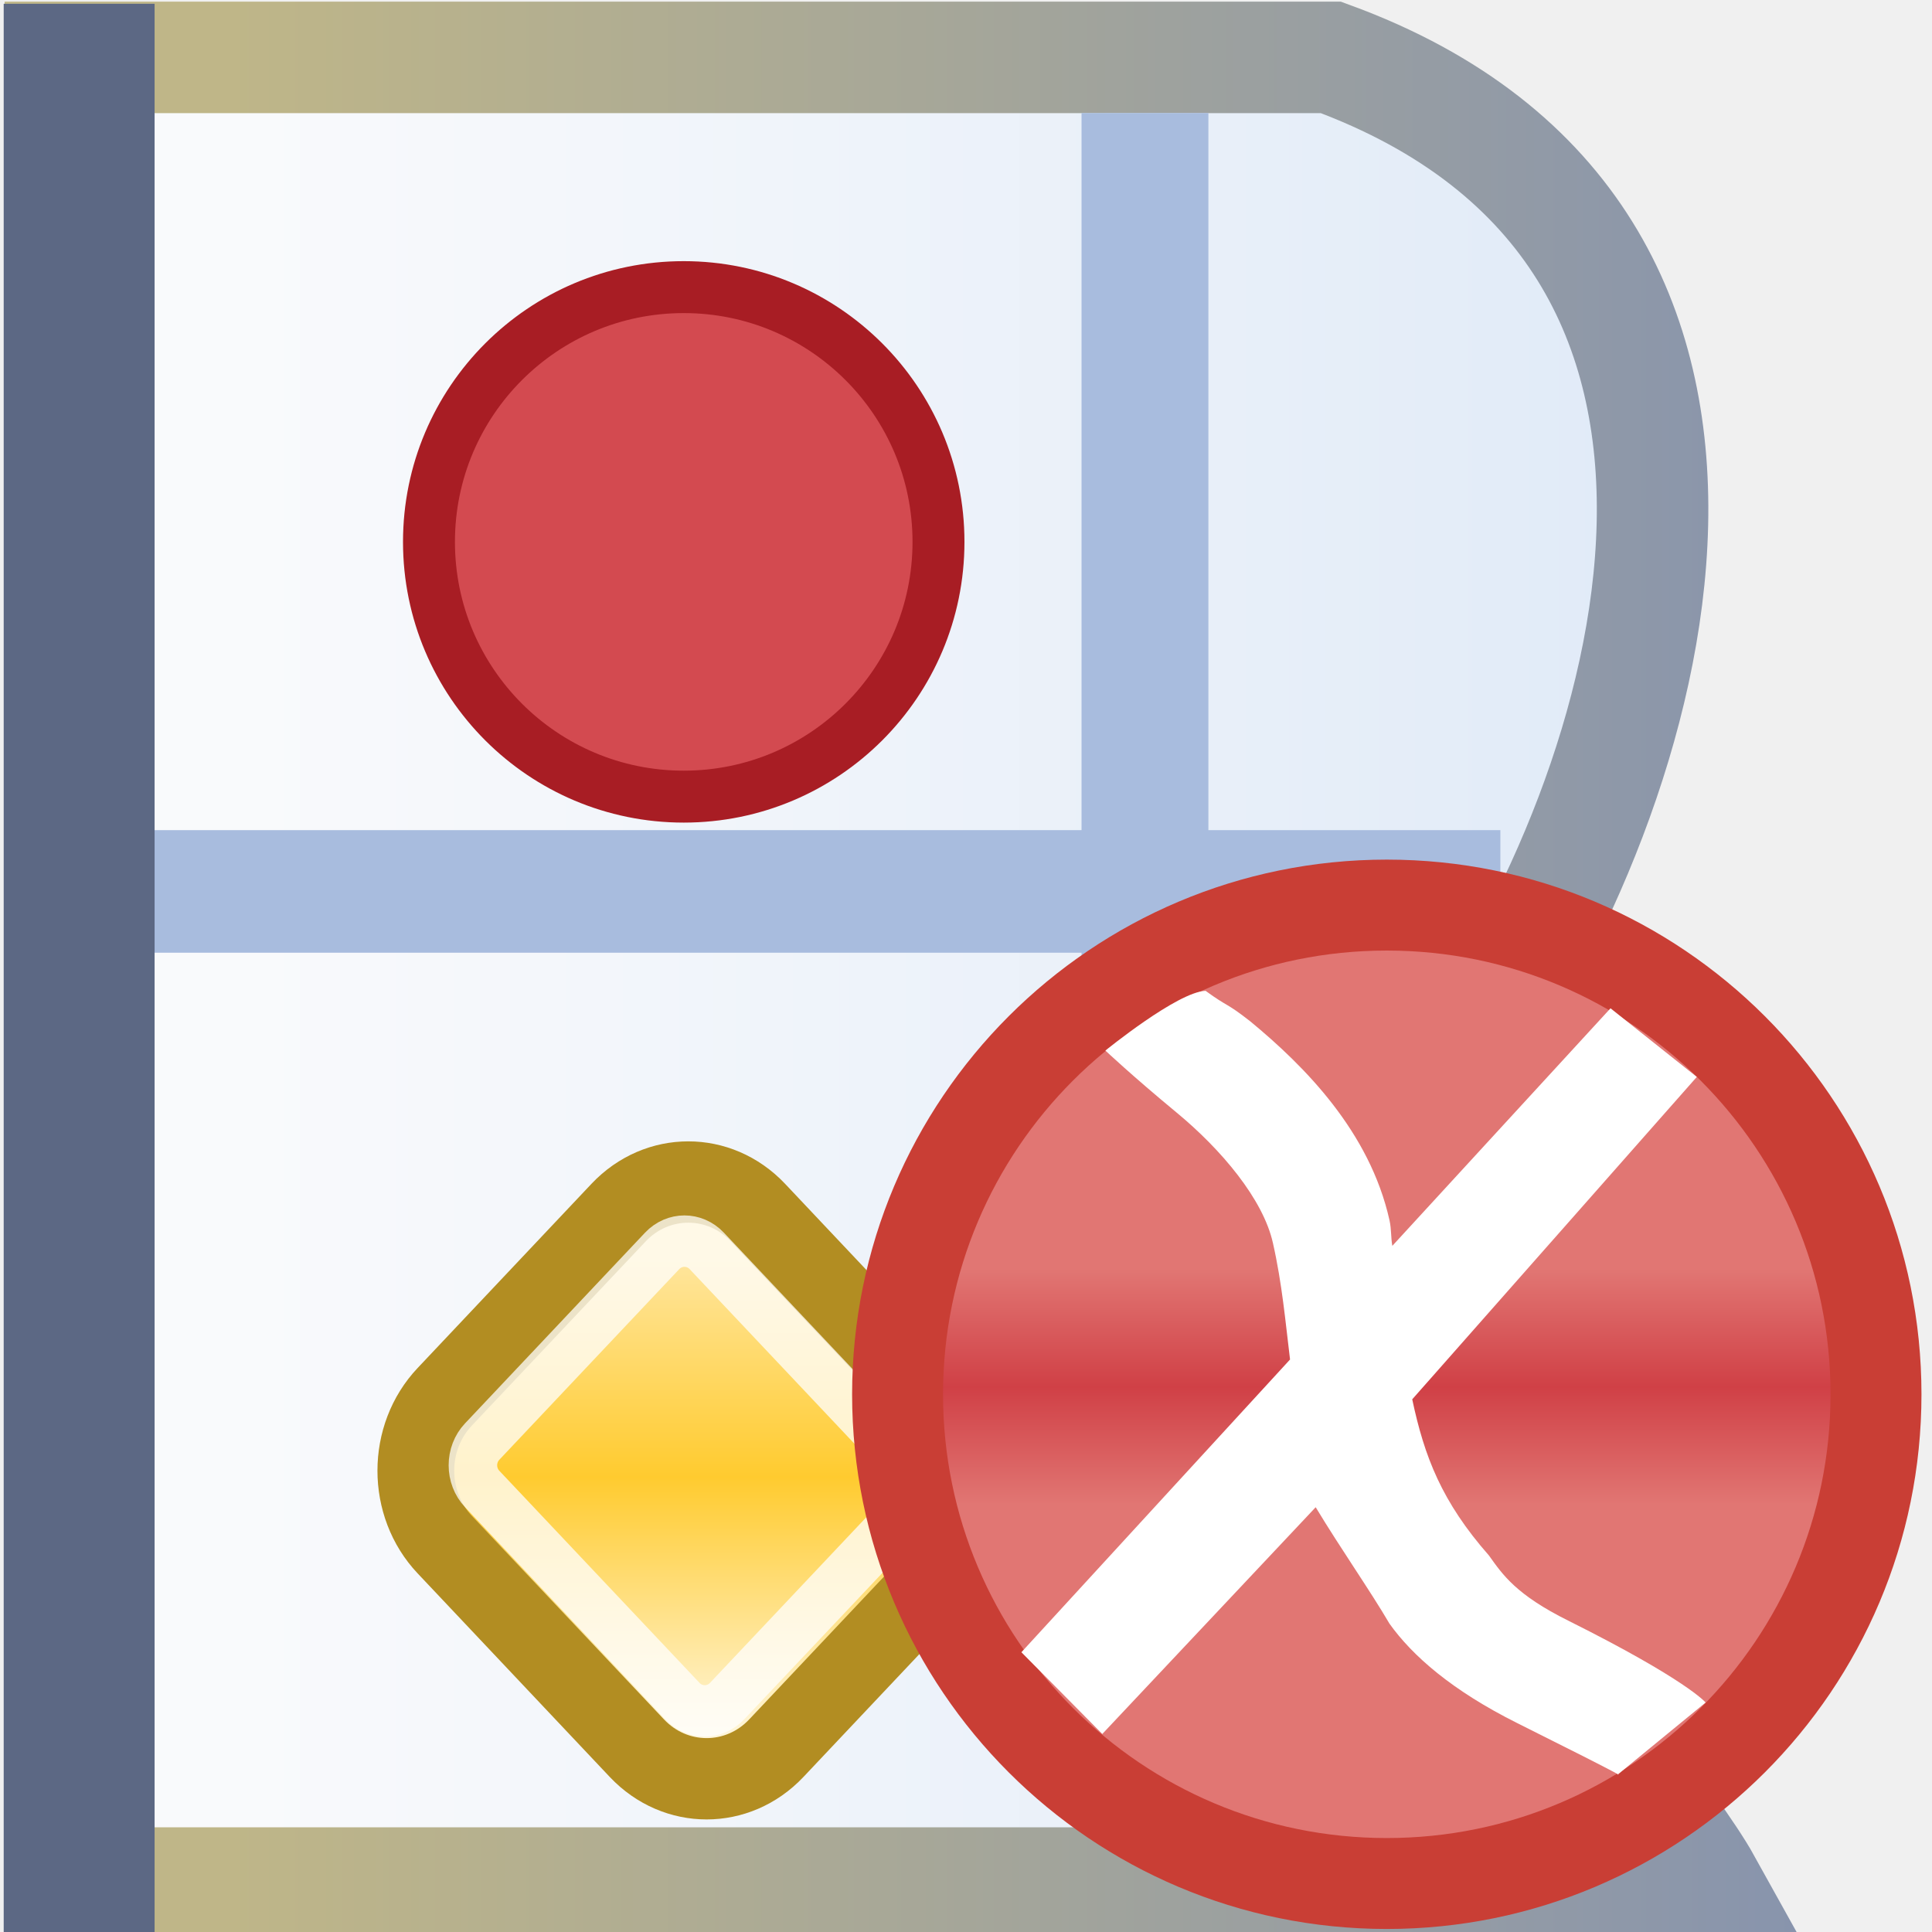
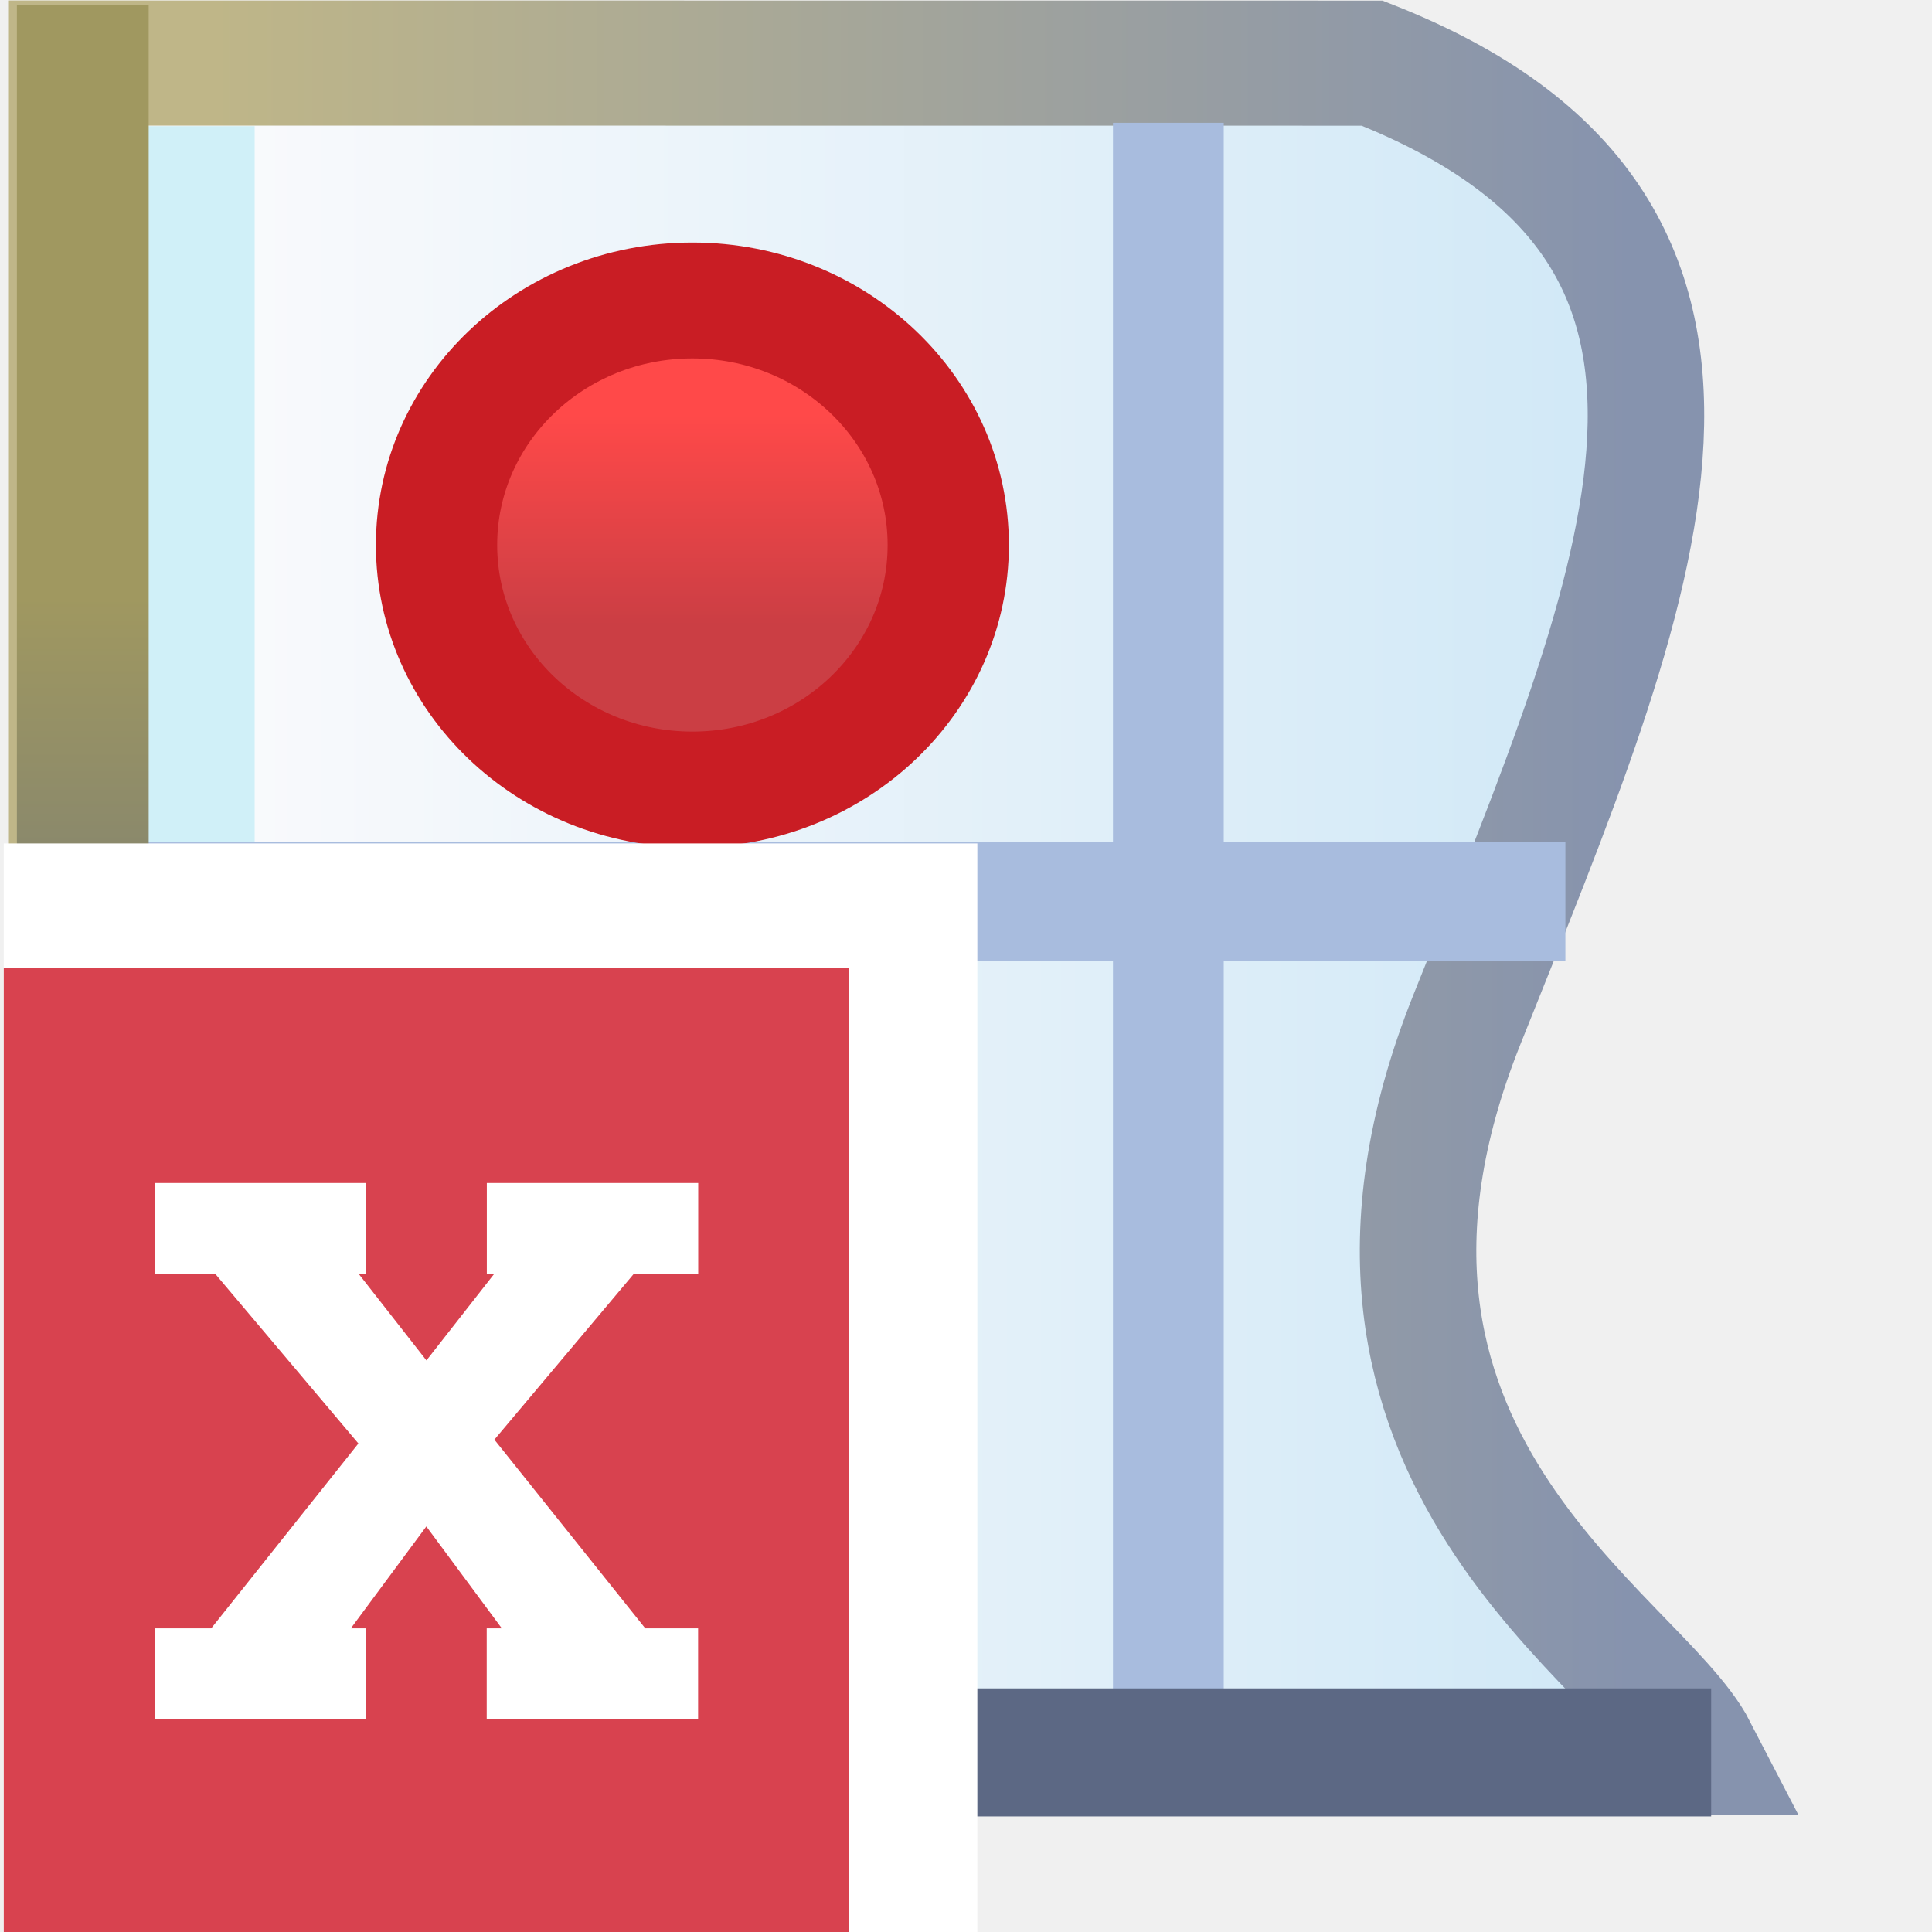
<svg xmlns="http://www.w3.org/2000/svg" xmlns:xlink="http://www.w3.org/1999/xlink" width="16" height="16" id="svg2" version="1.1">
  <defs id="defs4">
    <linearGradient id="linearGradient5105">
      <stop style="stop-color:#bfb688;stop-opacity:1;" offset="0" id="stop5107" />
      <stop style="stop-color:#8693ae;stop-opacity:1" offset="1" id="stop5109" />
    </linearGradient>
    <linearGradient id="linearGradient5255">
      <stop style="stop-color:#f9fafc;stop-opacity:1" offset="0" id="stop5257" />
      <stop style="stop-color:#dee9f7;stop-opacity:1" offset="1" id="stop5259" />
    </linearGradient>
    <linearGradient id="linearGradient4903-7-7-52">
      <stop id="stop4905-2-3-9" offset="0" style="stop-color:#ffe69f;stop-opacity:1" />
      <stop style="stop-color:#ffcb2f;stop-opacity:1" offset="0.415" id="stop4911-4-9-2" />
      <stop id="stop4907-3-6-1" offset="1" style="stop-color:#ffffff;stop-opacity:1" />
    </linearGradient>
-     <linearGradient xlink:href="#linearGradient5255" id="linearGradient18366" gradientUnits="userSpaceOnUse" gradientTransform="matrix(1.382308,0,0,0.9807125,-6.264242,20.04421)" x1="22.879" y1="1037.211" x2="22.879" y2="1051.027" />
-     <linearGradient xlink:href="#linearGradient5105" id="linearGradient18368" gradientUnits="userSpaceOnUse" gradientTransform="matrix(1.382308,0,0,0.9807125,20.35621,20.04421)" x1="9.171" y1="1036.943" x2="9.171" y2="1051.68" />
+     <linearGradient xlink:href="#linearGradient5255" id="linearGradient18366" gradientUnits="userSpaceOnUse" gradientTransform="matrix(1.382308,0,0,0.9807125,-6.2406,20.04421)" x1="22.879" y1="1037.211" x2="22.879" y2="1051.027" />
+     <linearGradient xlink:href="#linearGradient5105" id="linearGradient18368" gradientUnits="userSpaceOnUse" gradientTransform="matrix(1.382308,0,0,0.9807125,20.37985,20.04421)" x1="9.171" y1="1036.943" x2="9.171" y2="1051.68" />
    <linearGradient xlink:href="#linearGradient4903-7-7-52" id="linearGradient20355" gradientUnits="userSpaceOnUse" gradientTransform="matrix(0.7216023,0,0,0.7216023,246.5466,-1265.794)" x1="733.184" y1="727.802" x2="738.317" y2="732.935" />
    <linearGradient id="linearGradient10798-1-9-3-7-1-15-1-7-6-1">
      <stop id="stop10800-5-2-1-8-2-8-1-7-3-7" offset="0" style="stop-color:#e17673;stop-opacity:1;" />
      <stop style="stop-color:#d04046;stop-opacity:1;" offset="0.5" id="stop10806-6-8-5-3-2-95-0-5-4-8" />
      <stop id="stop10802-1-5-3-0-2-0-9-8-4-3" offset="1" style="stop-color:#e17673;stop-opacity:1;" />
    </linearGradient>
    <linearGradient y2="465.527" x2="388.637" y1="470.63" x1="388.637" gradientUnits="userSpaceOnUse" id="linearGradient8163-2" xlink:href="#linearGradient10798-1-9-3-7-1-15-1-7-6-1" />
+     <linearGradient xlink:href="#linearGradient3852" id="linearGradient3858" x1="385.984" y1="462.57" x2="385.984" y2="471.699" gradientUnits="userSpaceOnUse" />
+     <linearGradient id="linearGradient3852">
+       <stop style="stop-color:#ff4949;stop-opacity:1" offset="0" id="stop3854" />
+       <stop style="stop-color:#cb3e44;stop-opacity:1" offset="1" id="stop3856" />
+     </linearGradient>
+     <linearGradient y2="471.699" x2="385.984" y1="462.57" x1="385.984" gradientUnits="userSpaceOnUse" id="linearGradient3060" xlink:href="#linearGradient3852" />
+     <linearGradient y2="471.699" x2="385.984" y1="462.57" x1="385.984" gradientUnits="userSpaceOnUse" id="linearGradient3060-8" xlink:href="#linearGradient3852-6" />
+     <linearGradient id="linearGradient3852-6">
+       <stop style="stop-color:#ff4949;stop-opacity:1" offset="0" id="stop3854-6" />
+       <stop style="stop-color:#cb3e44;stop-opacity:1" offset="1" id="stop3856-5" />
+     </linearGradient>
+     <linearGradient y2="471.699" x2="385.984" y1="462.57" x1="385.984" gradientUnits="userSpaceOnUse" id="linearGradient3057" xlink:href="#linearGradient3852-6" />
+     <linearGradient xlink:href="#linearGradient5081" id="linearGradient3067" gradientUnits="userSpaceOnUse" x1="3.383" y1="7.016" x2="3.383" y2="0.982" />
+     <linearGradient id="linearGradient5081">
+       <stop id="stop5083" offset="0" style="stop-color:#ffe296;stop-opacity:1" />
+       <stop style="stop-color:#f8d880;stop-opacity:1" offset="0.5" id="stop5089" />
+       <stop id="stop5085" offset="1" style="stop-color:#fffcd3;stop-opacity:1" />
+     </linearGradient>
+     <linearGradient xlink:href="#linearGradient5091" id="linearGradient3069" gradientUnits="userSpaceOnUse" x1="6.389" y1="7.237" x2="6.389" y2="0.393" />
+     <linearGradient id="linearGradient5091">
+       <stop id="stop5093" offset="0" style="stop-color:#c6852e;stop-opacity:1" />
+       <stop id="stop5095" offset="1" style="stop-color:#e1a555;stop-opacity:1" />
+     </linearGradient>
+     <linearGradient xlink:href="#linearGradient3852-8" id="linearGradient3858-3" x1="385.984" y1="462.57" x2="385.984" y2="471.699" gradientUnits="userSpaceOnUse" />
+     <linearGradient id="linearGradient3852-8">
+       <stop style="stop-color:#ff4949;stop-opacity:1" offset="0" id="stop3854-7" />
+       <stop style="stop-color:#cb3e44;stop-opacity:1" offset="1" id="stop3856-1" />
+     </linearGradient>
+     <linearGradient xlink:href="#linearGradient4903-7-7-52-1" id="linearGradient20355-0" gradientUnits="userSpaceOnUse" gradientTransform="matrix(0.7216023,0,0,0.7216023,246.5466,-1265.794)" x1="733.184" y1="727.802" x2="738.317" y2="732.935" />
+     <linearGradient id="linearGradient4903-7-7-52-1">
+       <stop id="stop4905-2-3-9-0" offset="0" style="stop-color:#ffe69f;stop-opacity:1" />
+       <stop style="stop-color:#ffcb2f;stop-opacity:1" offset="0.415" id="stop4911-4-9-2-2" />
+       <stop id="stop4907-3-6-1-0" offset="1" style="stop-color:#ffffff;stop-opacity:1" />
+     </linearGradient>
+     <linearGradient xlink:href="#linearGradient5255-8" id="linearGradient18366-9" gradientUnits="userSpaceOnUse" gradientTransform="matrix(1.290757,0,0,0.9157589,-4.820673,87.268)" x1="22.879" y1="1037.211" x2="22.879" y2="1051.027" />
+     <linearGradient id="linearGradient5255-8">
+       <stop style="stop-color:#f9fafc;stop-opacity:1" offset="0" id="stop5257-2" />
+       <stop style="stop-color:#dee9f7;stop-opacity:1" offset="1" id="stop5259-0" />
+     </linearGradient>
+     <linearGradient xlink:href="#linearGradient5105-3" id="linearGradient18368-6" gradientUnits="userSpaceOnUse" gradientTransform="matrix(1.290757,0,0,0.9157589,20.03668,87.268)" x1="9.171" y1="1036.943" x2="9.171" y2="1051.68" />
+     <linearGradient id="linearGradient5105-3">
+       <stop style="stop-color:#bfb688;stop-opacity:1;" offset="0" id="stop5107-9" />
+       <stop style="stop-color:#8693ae;stop-opacity:1" offset="1" id="stop5109-7" />
+     </linearGradient>
+     <linearGradient y2="1051.027" x2="22.879" y1="1037.211" x1="22.879" gradientTransform="matrix(0,1.206442,0.8559398,0,-885.8378,1017.348)" gradientUnits="userSpaceOnUse" id="linearGradient3134" xlink:href="#linearGradient5255-8" />
+     <linearGradient y2="1051.68" x2="9.171" y1="1036.943" x1="9.171" gradientTransform="matrix(0,1.206442,0.8559398,0,-885.8378,1040.581)" gradientUnits="userSpaceOnUse" id="linearGradient3136" xlink:href="#linearGradient5105-3" />
+     <linearGradient xlink:href="#linearGradient5255-8" id="linearGradient3147" gradientUnits="userSpaceOnUse" gradientTransform="matrix(0,1.206442,0.8559398,0,-885.8378,1017.348)" x1="22.879" y1="1037.211" x2="22.879" y2="1051.027" />
+     <linearGradient xlink:href="#linearGradient5105-3" id="linearGradient3149" gradientUnits="userSpaceOnUse" gradientTransform="matrix(0,1.206442,0.8559398,0,-885.8378,1040.581)" x1="9.171" y1="1036.943" x2="9.171" y2="1051.68" />
+     <linearGradient xlink:href="#linearGradient4903-7-7-52-1" id="linearGradient3151" gradientUnits="userSpaceOnUse" gradientTransform="matrix(0.7216023,0,0,0.7216023,246.5466,-1265.794)" x1="733.184" y1="727.802" x2="738.317" y2="732.935" />
+     <linearGradient xlink:href="#linearGradient3852-8" id="linearGradient3153" gradientUnits="userSpaceOnUse" x1="385.984" y1="462.57" x2="385.984" y2="471.699" />
+     <linearGradient xlink:href="#linearGradient5255-5" id="linearGradient3807" gradientUnits="userSpaceOnUse" gradientTransform="matrix(1.382308,0,0,0.9807125,-6.192931,20.04421)" x1="22.879" y1="1037.211" x2="22.879" y2="1051.027" />
+     <linearGradient id="linearGradient5255-5">
+       <stop style="stop-color:#f9fafc;stop-opacity:1" offset="0" id="stop5257-3" />
+       <stop style="stop-color:#d2e9f7;stop-opacity:1;" offset="1" id="stop5259-8" />
+     </linearGradient>
+     <linearGradient xlink:href="#linearGradient5105-8" id="linearGradient3809" gradientUnits="userSpaceOnUse" gradientTransform="matrix(1.382308,0,0,0.9807125,20.42752,20.04421)" x1="9.171" y1="1036.943" x2="9.171" y2="1051.68" />
+     <linearGradient id="linearGradient5105-8">
+       <stop style="stop-color:#bfb688;stop-opacity:1;" offset="0" id="stop5107-0" />
+       <stop style="stop-color:#8693ae;stop-opacity:1" offset="1" id="stop5109-6" />
+     </linearGradient>
+     <linearGradient xlink:href="#linearGradient3840" id="linearGradient3846" x1="1035.598" y1="28.696" x2="1035.598" y2="21.129" gradientUnits="userSpaceOnUse" />
+     <linearGradient id="linearGradient3840">
+       <stop style="stop-color:#5c6884;stop-opacity:1;" offset="0" id="stop3842" />
+       <stop style="stop-color:#a09860;stop-opacity:1;" offset="1" id="stop3844" />
+     </linearGradient>
+     <linearGradient xlink:href="#linearGradient4903-7-7-52-3" id="linearGradient3027" gradientUnits="userSpaceOnUse" gradientTransform="matrix(0.7216023,0,0,0.7216023,246.5466,-1265.794)" x1="733.184" y1="727.802" x2="738.317" y2="732.935" />
+     <linearGradient id="linearGradient4903-7-7-52-3">
+       <stop id="stop4905-2-3-9-2" offset="0" style="stop-color:#ffe69f;stop-opacity:1" />
+       <stop style="stop-color:#ffcb2f;stop-opacity:1" offset="0.415" id="stop4911-4-9-2-1" />
+       <stop id="stop4907-3-6-1-6" offset="1" style="stop-color:#ffffff;stop-opacity:1" />
+     </linearGradient>
+     <linearGradient y2="471.699" x2="385.984" y1="462.57" x1="385.984" gradientUnits="userSpaceOnUse" id="linearGradient3048" xlink:href="#linearGradient3852-1" />
+     <linearGradient id="linearGradient3852-1">
+       <stop style="stop-color:#ff4949;stop-opacity:1" offset="0" id="stop3854-7-7" />
+       <stop style="stop-color:#cb3e44;stop-opacity:1" offset="1" id="stop3856-4" />
+     </linearGradient>
  </defs>
  <g id="layer1" style="display:inline" transform="translate(0,-1036.362)">
-     <g style="display:inline" id="g8472" transform="matrix(0.9346781,0,0,0.9346781,-14.57181,69.04451)">
-       <g transform="translate(15.60054,0)" id="g8421" />
-       <g id="g10285" transform="matrix(0,1,1,0,-1019.403,1019.403)">
-         <path id="rect4172-1" d="m 16.026,1035.528 16.176,0 0,14.578 c -1.063,-0.59 -4.699,-3.988 -7.21,-2.206 -2.511,1.782 -7.382,3.214 -8.966,-1.115 z" style="fill:url(#linearGradient18366);fill-opacity:1;stroke:url(#linearGradient18368);stroke-width:0.988;stroke-linecap:butt;stroke-linejoin:miter;stroke-miterlimit:4;stroke-opacity:1;stroke-dasharray:none;stroke-dashoffset:0;display:inline" />
-         <rect y="1042.646" x="22.742" height="1.07" width="1.418" id="rect4942" style="fill:none;stroke:none" />
-         <rect y="1044.786" x="22.742" height="1.07" width="1.418" id="rect4942-1" style="fill:none;stroke:none;display:inline" />
-         <g id="g20348" transform="matrix(0.8824479,0,0,0.8824479,4.173906,122.6679)">
-           <rect style="fill:none;stroke:none;display:inline" id="rect4942-1-7" width="1.422" height="1.013" x="25.573" y="1043.461" />
-           <rect transform="matrix(0.7272427,0.6863804,0.7272427,-0.6863804,0,0)" ry="1.02" y="-741.458" x="774.856" height="4.583" width="4.851" id="rect4880" style="font-size:13.589px;font-style:normal;font-weight:normal;line-height:125%;letter-spacing:0px;word-spacing:0px;color:#000000;fill:url(#linearGradient20355);fill-opacity:1;fill-rule:nonzero;stroke:#b28d22;stroke-width:0.794;stroke-linecap:butt;stroke-linejoin:miter;stroke-miterlimit:4;stroke-opacity:1;stroke-dasharray:none;stroke-dashoffset:0;marker:none;visibility:visible;display:inline;overflow:visible;enable-background:accumulate;font-family:Sans" />
-           <rect transform="matrix(0.7272427,0.6863804,0.7272427,-0.6863804,0,0)" ry="0.327" y="-740.819" x="775.439" height="3.286" width="3.583" id="rect4880-5" style="font-size:13.589px;font-style:normal;font-weight:normal;line-height:125%;letter-spacing:0px;word-spacing:0px;color:#000000;fill:none;stroke:#ffffff;stroke-width:0.502;stroke-linecap:butt;stroke-linejoin:miter;stroke-miterlimit:4;stroke-opacity:0.751;stroke-dasharray:none;stroke-dashoffset:0;marker:none;visibility:visible;display:inline;overflow:visible;enable-background:accumulate;font-family:Sans" />
-         </g>
-         <path style="fill:#adc1e1;fill-opacity:1;stroke:#a8bcde;stroke-width:1.086px;stroke-linecap:butt;stroke-linejoin:miter;stroke-opacity:1" d="m 23.416,1036.025 0,12.262" id="path18345" />
-         <path style="fill:#adc1e1;fill-opacity:1;stroke:#a8bcde;stroke-width:1.124px;stroke-linecap:butt;stroke-linejoin:miter;stroke-opacity:1" d="m 16.519,1045.138 15.173,0" id="path18347" />
-         <g transform="matrix(0,1.069887,1.069887,0,-1093.178,1054.474)" style="display:inline;fill:#d34a50;fill-opacity:1;stroke:#a81d24;stroke-opacity:1" id="layer1-8">
-           <g id="g11331-3-1-1" style="display:inline;fill:#d34a50;fill-opacity:1;stroke:#a81d24;stroke-opacity:1" transform="matrix(0.279033,0,0,0.279033,-100.5321,912.079)">
-             <g style="fill:#d34a50;fill-opacity:1;stroke:#a81d24;stroke-opacity:1" id="g13408-8" />
+     <g transform="translate(0.109256,0.0133597)" style="display:inline" id="g3854">
+       <g transform="matrix(0.9346781,0,0,0.9346781,-14.57181,69.04451)" id="g8472" style="display:inline">
+         <g id="g8421" transform="translate(15.60054,0)" />
+         <g transform="matrix(0,1,1,0,-1019.403,1019.403)" id="g10285">
+           <g transform="matrix(0.9376926,0,0,0.8733354,0.967742,131.1012)" id="g3797">
+             <path id="rect4172-1" d="m 16.097,1035.528 15.962,0 0,16.568 c -1.063,-0.59 -2.773,-4.141 -6.924,-2.359 -4.151,1.782 -7.453,3.367 -9.037,-0.962 z" style="fill:url(#linearGradient3807);fill-opacity:1;stroke:url(#linearGradient3809);stroke-width:1.182;stroke-linecap:butt;stroke-linejoin:miter;stroke-miterlimit:4;stroke-opacity:1;stroke-dasharray:none;stroke-dashoffset:0;display:inline" />
+             <rect transform="matrix(0,1.225059,1.140978,0,15.51684,1034.988)" y="1.031" x="1.062" height="13" width="0.938" id="rect3852" style="fill:#d0f0f8;fill-opacity:1;stroke:none" />
+             <path style="fill:#adc1e1;fill-opacity:1;stroke:#a8bcde;stroke-width:1.125px;stroke-linecap:butt;stroke-linejoin:miter;stroke-opacity:1" d="m 24.022,1036.295 0,14.441" id="path18345" />
+             <path style="fill:#adc1e1;fill-opacity:1;stroke:#a8bcde;stroke-width:1.124px;stroke-linecap:butt;stroke-linejoin:miter;stroke-opacity:1" d="m 16.662,1046.708 15.958,0" id="path18347" />
+             <rect style="fill:url(#linearGradient3846);fill-opacity:1;stroke:none" id="rect21127" width="1.337" height="17.152" x="1035.026" y="15.551" transform="matrix(0,1,1,0,0,0)" ry="0" />
+             <rect transform="scale(1,-1)" style="fill:#5c6884;fill-opacity:1;stroke:none;display:inline" id="rect21127-6" width="1.21" height="17.229" x="31.455" y="-1052.215" ry="0" />
          </g>
-           <g id="g6124-3" style="display:inline;fill:#d34a50;fill-opacity:1;stroke:#a81d24;stroke-opacity:1" transform="matrix(-1,0,0,1,16.12959,8.014063)">
-             <g id="text6430" style="font-size:13.589px;font-style:normal;font-weight:normal;line-height:125%;letter-spacing:0px;word-spacing:0px;fill:#d34a50;fill-opacity:1;stroke:#a81d24;font-family:Sans;stroke-opacity:1" transform="scale(-1,1)" />
-             <g id="g6438" style="font-size:13.589px;font-style:normal;font-weight:normal;line-height:125%;letter-spacing:0px;word-spacing:0px;fill:#d34a50;fill-opacity:1;stroke:#a81d24;display:inline;font-family:Sans;stroke-opacity:1" transform="scale(-1,1)" />
+           <rect style="fill:none;stroke:none" id="rect4942" width="1.418" height="1.07" x="22.742" y="1042.646" />
+           <rect style="fill:none;stroke:none;display:inline" id="rect4942-1" width="1.418" height="1.07" x="22.742" y="1044.786" />
+           <g transform="matrix(0.8824479,0,0,0.8262642,3.970926,181.0493)" id="g20348">
+             <rect y="1043.461" x="25.573" height="1.013" width="1.422" id="rect4942-1-7" style="fill:none;stroke:none;display:inline" />
+             <path id="rect4880" d="m 775.656,-741.238 2.488,0.009 c 0.565,0.002 2.024,1.527 2.024,1.527 l -3.814,3.859 c 0,0 -1.583,-1.38 -1.608,-1.943 l -0.11,-2.432 c -0.026,-0.563 0.455,-1.023 1.02,-1.02 z" style="font-size:13.589px;font-style:normal;font-weight:normal;line-height:125%;letter-spacing:0px;word-spacing:0px;color:#000000;fill:url(#linearGradient3027);fill-opacity:1;fill-rule:nonzero;stroke:#e28d22;stroke-width:1.213;stroke-linecap:butt;stroke-linejoin:miter;stroke-miterlimit:4;stroke-opacity:1;stroke-dasharray:none;stroke-dashoffset:0;marker:none;visibility:visible;display:inline;overflow:visible;enable-background:accumulate;font-family:Sans" transform="matrix(0.7272427,0.6863804,0.7272427,-0.6863804,0,0)" />
          </g>
-         </g>
-         <path transform="matrix(0,0.2124455,0.2124455,0,-79.15609,958.5959)" d="m 398.75,468.237 c 0,5.868 -4.757,10.625 -10.625,10.625 -5.868,0 -10.625,-4.757 -10.625,-10.625 0,-5.868 4.757,-10.625 10.625,-10.625 5.868,0 10.625,4.757 10.625,10.625 z" id="path10796-2-6-2" style="font-size:13.589px;font-style:normal;font-weight:normal;line-height:125%;letter-spacing:0px;word-spacing:0px;fill:#d34a50;fill-opacity:1;stroke:#a81d24;stroke-width:2.166;stroke-linecap:round;stroke-linejoin:round;stroke-miterlimit:4;stroke-opacity:1;stroke-dasharray:none;stroke-dashoffset:0;display:inline;font-family:Sans" />
-         <rect style="fill:#5c6884;fill-opacity:1;stroke:none" id="rect21127" width="1.337" height="17.152" x="1035.026" y="15.551" transform="matrix(0,1,1,0,0,0)" ry="0" />
-         <g transform="matrix(0,0.8055326,0.8055326,0,-813.5037,1040.659)" style="display:inline" id="layer1-4">
-           <g transform="translate(-8.220116,-12.9047)" id="g8159" style="display:inline">
-             <path transform="matrix(0.5064509,0,0,0.5064509,-180.126,820.2612)" d="m 398.75,468.237 c 0,5.868 -4.757,10.625 -10.625,10.625 -5.868,0 -10.625,-4.757 -10.625,-10.625 0,-5.868 4.757,-10.625 10.625,-10.625 5.868,0 10.625,4.757 10.625,10.625 z" id="path10796-2-6-0" style="fill:url(#linearGradient8163-2);fill-opacity:1;stroke:#c93e35;stroke-width:1.975;stroke-linecap:round;stroke-linejoin:round;stroke-miterlimit:4;stroke-opacity:1;stroke-dasharray:none;stroke-dashoffset:0;display:inline" />
-             <g transform="matrix(1.188034,0,0,1.186047,14.35445,-196.6718)" id="g5025">
-               <g transform="matrix(1.090502,0,0,1.090502,-0.09572826,-95.68129)" id="g4095">
-                 <path id="path5021" transform="matrix(0.7718711,0,0,0.7731646,-4.647127,1051.056)" d="M 6.227,3.695 C 5.918,3.706 5.125,4.352 5.125,4.352 c 0,0 0.289,0.273 0.781,0.68 0.493,0.407 0.955,0.955 1.062,1.438 C 7.069,6.917 7.105,7.333 7.156,7.75 L 4.201,10.97 5.091,11.869 7.438,9.375 c 0.279,0.462 0.597,0.914 0.812,1.281 0.253,0.354 0.686,0.734 1.406,1.094 1.286,0.642 1.105,0.565 1.105,0.565 l 0.966,-0.792 c 0,0 -0.203,-0.247 -1.508,-0.899 C 9.643,10.338 9.495,10.118 9.344,9.906 8.824,9.315 8.633,8.816 8.5,8.188 L 11.63,4.642 10.681,3.887 8.281,6.5 C 8.264,6.403 8.272,6.319 8.25,6.219 8.033,5.246 7.319,4.526 6.719,4.031 6.446,3.817 6.481,3.88 6.227,3.695 z" style="font-size:medium;font-style:normal;font-variant:normal;font-weight:normal;font-stretch:normal;text-indent:0;text-align:start;text-decoration:none;line-height:normal;letter-spacing:normal;word-spacing:normal;text-transform:none;direction:ltr;block-progression:tb;writing-mode:lr-tb;text-anchor:start;baseline-shift:baseline;color:#000000;fill:#ffffff;fill-opacity:1;stroke:none;stroke-width:1px;marker:none;visibility:visible;display:inline;overflow:visible;enable-background:accumulate;font-family:Sans;-inkscape-font-specification:Sans" />
-               </g>
+           <g id="layer1-8" style="fill:#d34a50;fill-opacity:1;stroke:#a81d24;stroke-opacity:1;display:inline" transform="matrix(0,1.069887,1.069887,0,-1093.178,1054.474)">
+             <g transform="matrix(0.279033,0,0,0.279033,-100.5321,912.079)" style="fill:#d34a50;fill-opacity:1;stroke:#a81d24;stroke-opacity:1;display:inline" id="g11331-3-1-1">
+               <g id="g13408-8" style="fill:#d34a50;fill-opacity:1;stroke:#a81d24;stroke-opacity:1" />
+             </g>
+             <g transform="matrix(-1,0,0,1,16.12959,8.014063)" style="fill:#d34a50;fill-opacity:1;stroke:#a81d24;stroke-opacity:1;display:inline" id="g6124-3">
+               <g transform="scale(-1,1)" style="font-size:13.589px;font-style:normal;font-weight:normal;line-height:125%;letter-spacing:0px;word-spacing:0px;fill:#d34a50;fill-opacity:1;stroke:#a81d24;stroke-opacity:1;font-family:Sans" id="text6430" />
+               <g transform="scale(-1,1)" style="font-size:13.589px;font-style:normal;font-weight:normal;line-height:125%;letter-spacing:0px;word-spacing:0px;fill:#d34a50;fill-opacity:1;stroke:#a81d24;stroke-opacity:1;display:inline;font-family:Sans" id="g6438" />
            </g>
          </g>
+           <path style="font-size:13.589px;font-style:normal;font-weight:normal;line-height:125%;letter-spacing:0px;word-spacing:0px;fill:url(#linearGradient3048);fill-opacity:1;stroke:#c91d24;stroke-width:5.036;stroke-linecap:round;stroke-linejoin:round;stroke-miterlimit:4;stroke-opacity:1;stroke-dasharray:none;stroke-dashoffset:0;display:inline;font-family:Sans" id="path10796-2-6-2-1" d="m 398.75,468.237 c 0,5.868 -4.757,10.625 -10.625,10.625 -5.868,0 -10.625,-4.757 -10.625,-10.625 0,-5.868 4.757,-10.625 10.625,-10.625 5.868,0 10.625,4.757 10.625,10.625 z" transform="matrix(0,0.2133601,0.2039199,0,-75.1506,958.2008)" />
        </g>
+       </g>
+     </g>
+     <g id="g3182" transform="translate(-10.25,-15.875)">
+       <rect y="1059.222" x="10.281" height="9.031" width="8.063" id="rect3819" style="fill:#ffffff;fill-opacity:1;stroke:none;display:inline" />
+       <g transform="matrix(0.9346781,0,0,0.9346781,-13.85306,87.21637)" id="g3047" style="display:inline">
+         <rect style="fill:#d8424f;fill-opacity:1;stroke:none;display:inline" id="rect4244" width="7.489" height="8.559" x="25.821" y="1041.039" />
+         <path style="font-size:7.69px;font-style:normal;font-variant:normal;font-weight:normal;font-stretch:normal;text-indent:0;text-align:start;text-decoration:none;line-height:125%;letter-spacing:0px;word-spacing:0px;text-transform:none;direction:ltr;block-progression:tb;writing-mode:lr-tb;text-anchor:start;baseline-shift:baseline;color:#000000;fill:#ffffff;fill-opacity:1;fill-rule:nonzero;stroke:none;stroke-width:0.275;marker:none;visibility:visible;display:inline;overflow:visible;enable-background:accumulate;font-family:Sans;-inkscape-font-specification:Sans" d="m 27.158,1042.945 0,0.134 0,0.535 0,0.134 0.134,0 0.401,0 1.27,1.505 -1.304,1.638 -0.368,0 -0.134,0 0,0.134 0,0.535 0,0.134 0.134,0 1.605,0 0.134,0 0,-0.134 0,-0.535 0,-0.134 -0.134,0 0.669,-0.903 0.669,0.903 -0.134,0 0,0.134 0,0.535 0,0.134 0.134,0 1.605,0 0.134,0 0,-0.134 0,-0.535 0,-0.134 -0.134,0 -0.334,0 -1.337,-1.672 1.237,-1.471 0.435,0 0.134,0 0,-0.134 0,-0.535 0,-0.134 -0.134,0 -1.605,0 -0.134,0 0,0.134 0,0.535 0,0.134 0.067,0 -0.602,0.769 -0.602,-0.769 0.067,0 0,-0.134 0,-0.535 0,-0.134 -0.134,0 -1.605,0 -0.134,0 z" id="path4187" />
      </g>
    </g>
  </g>
</svg>
